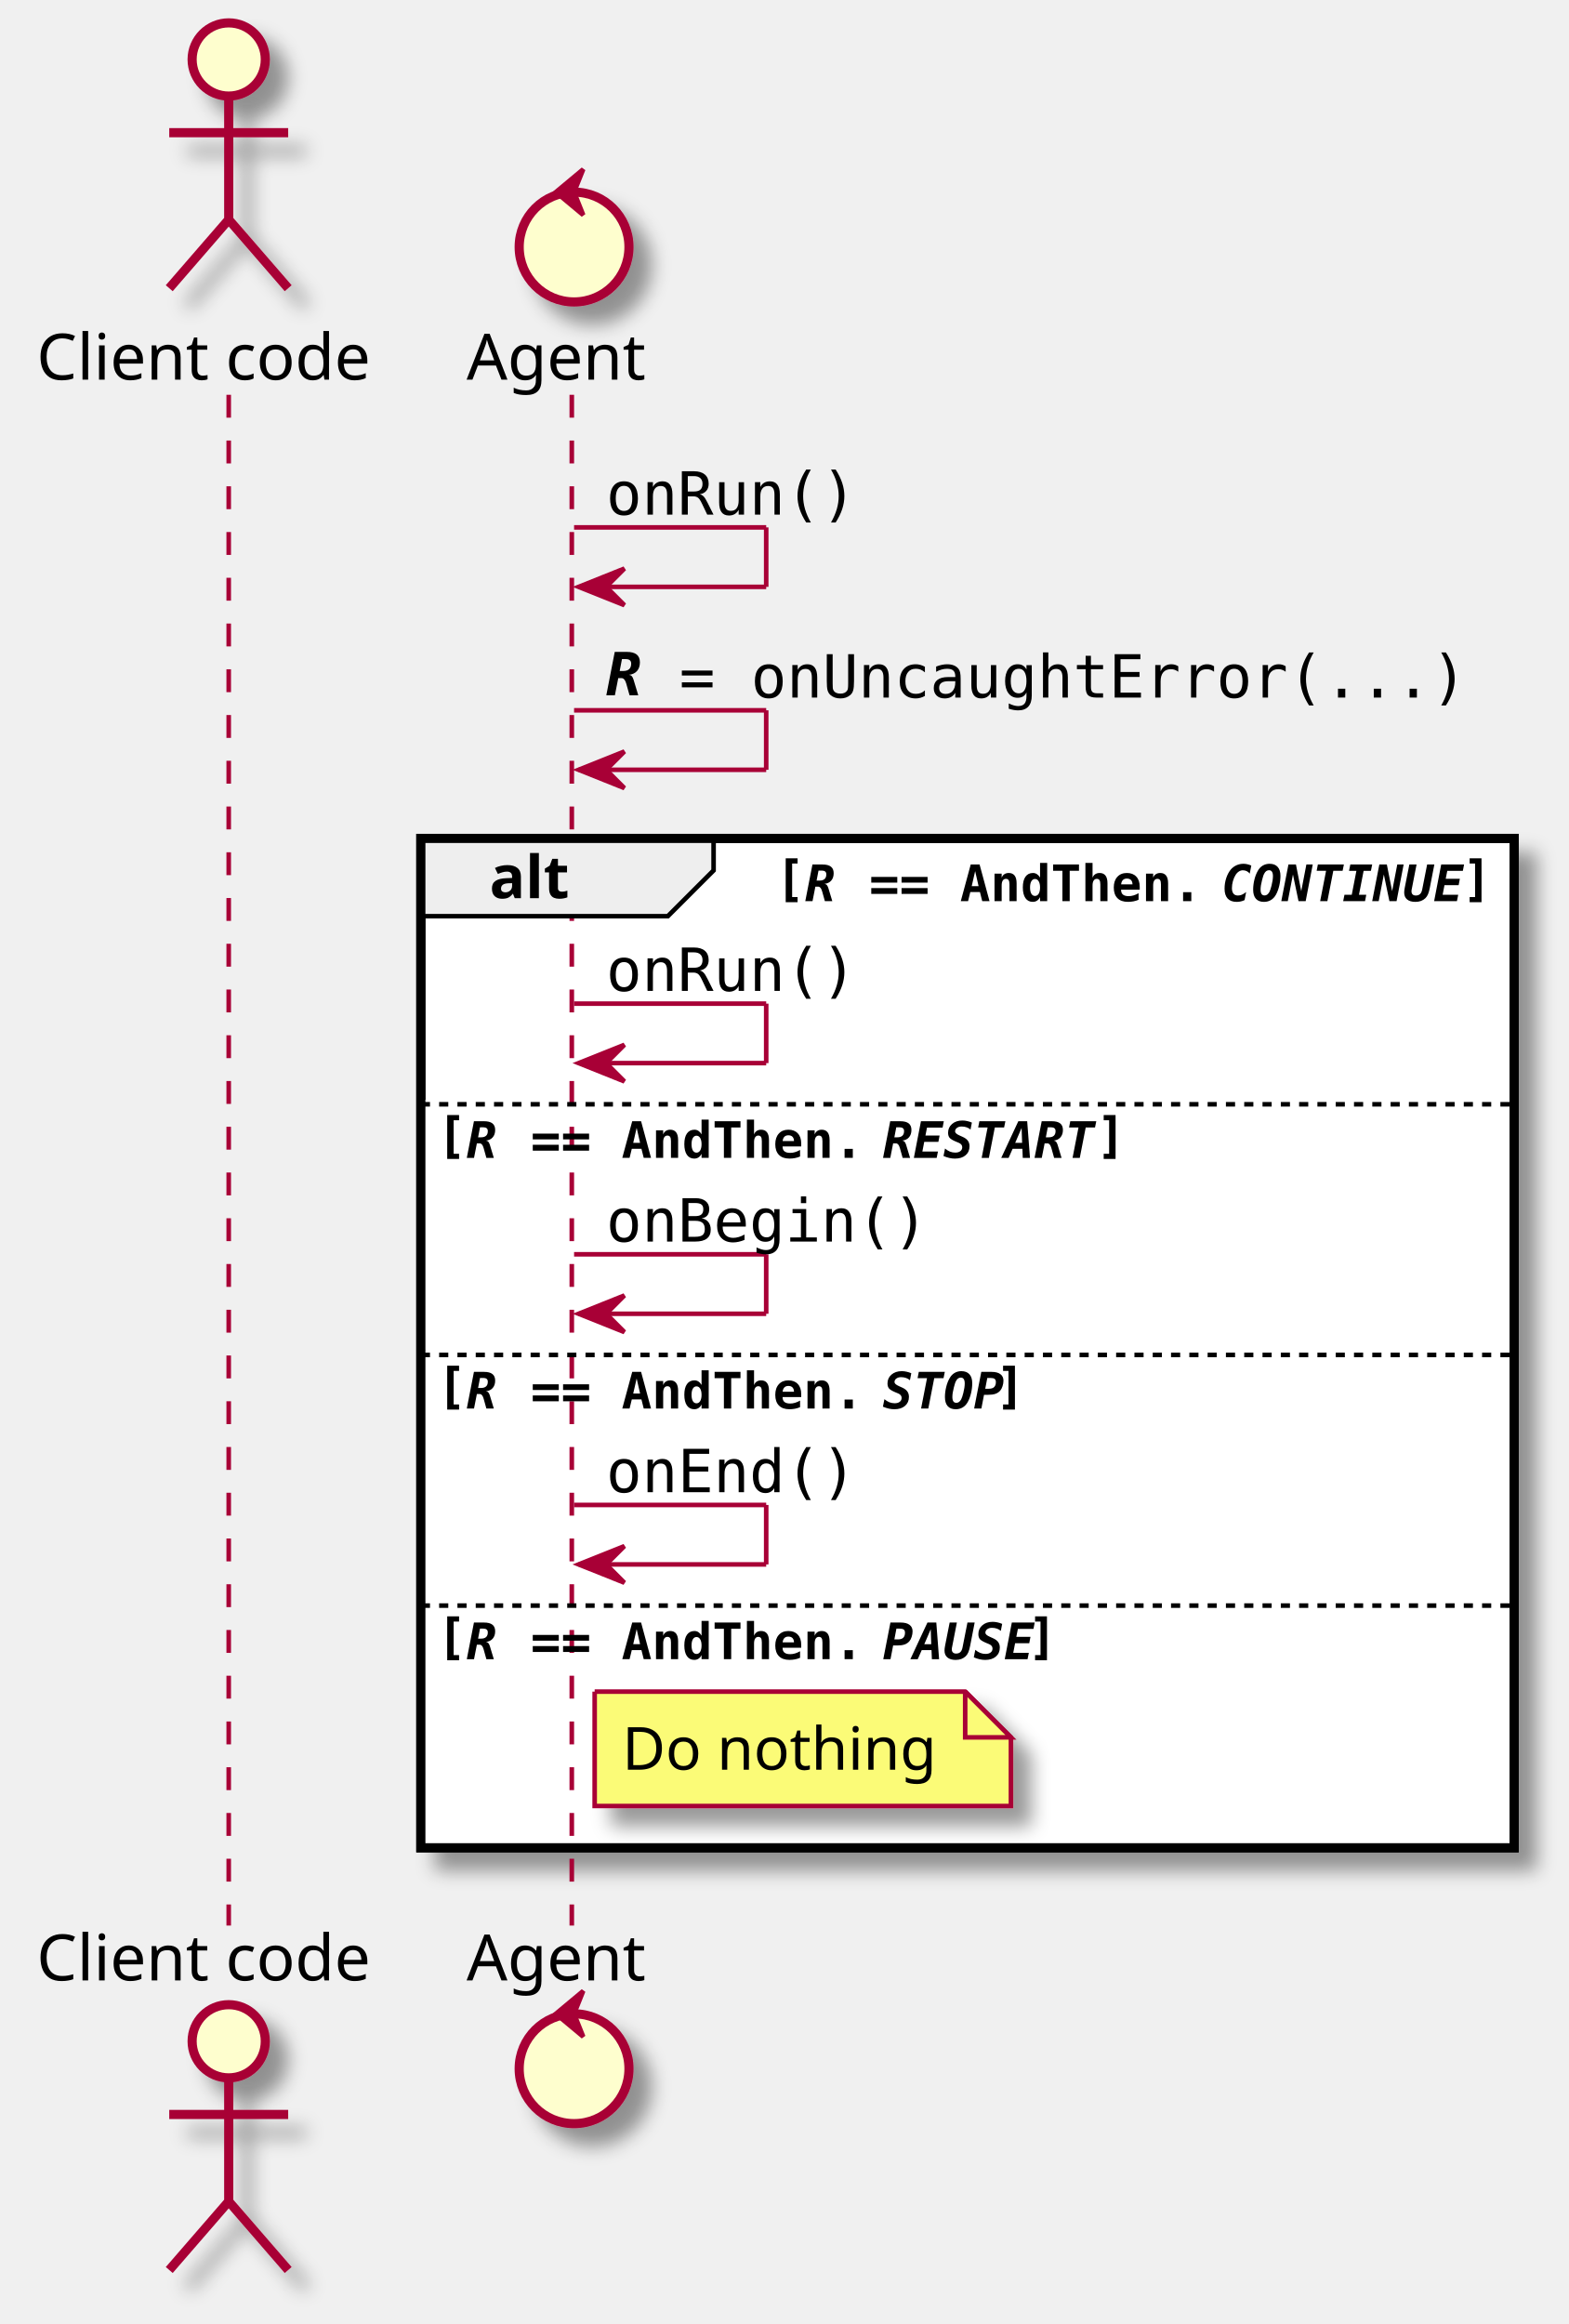
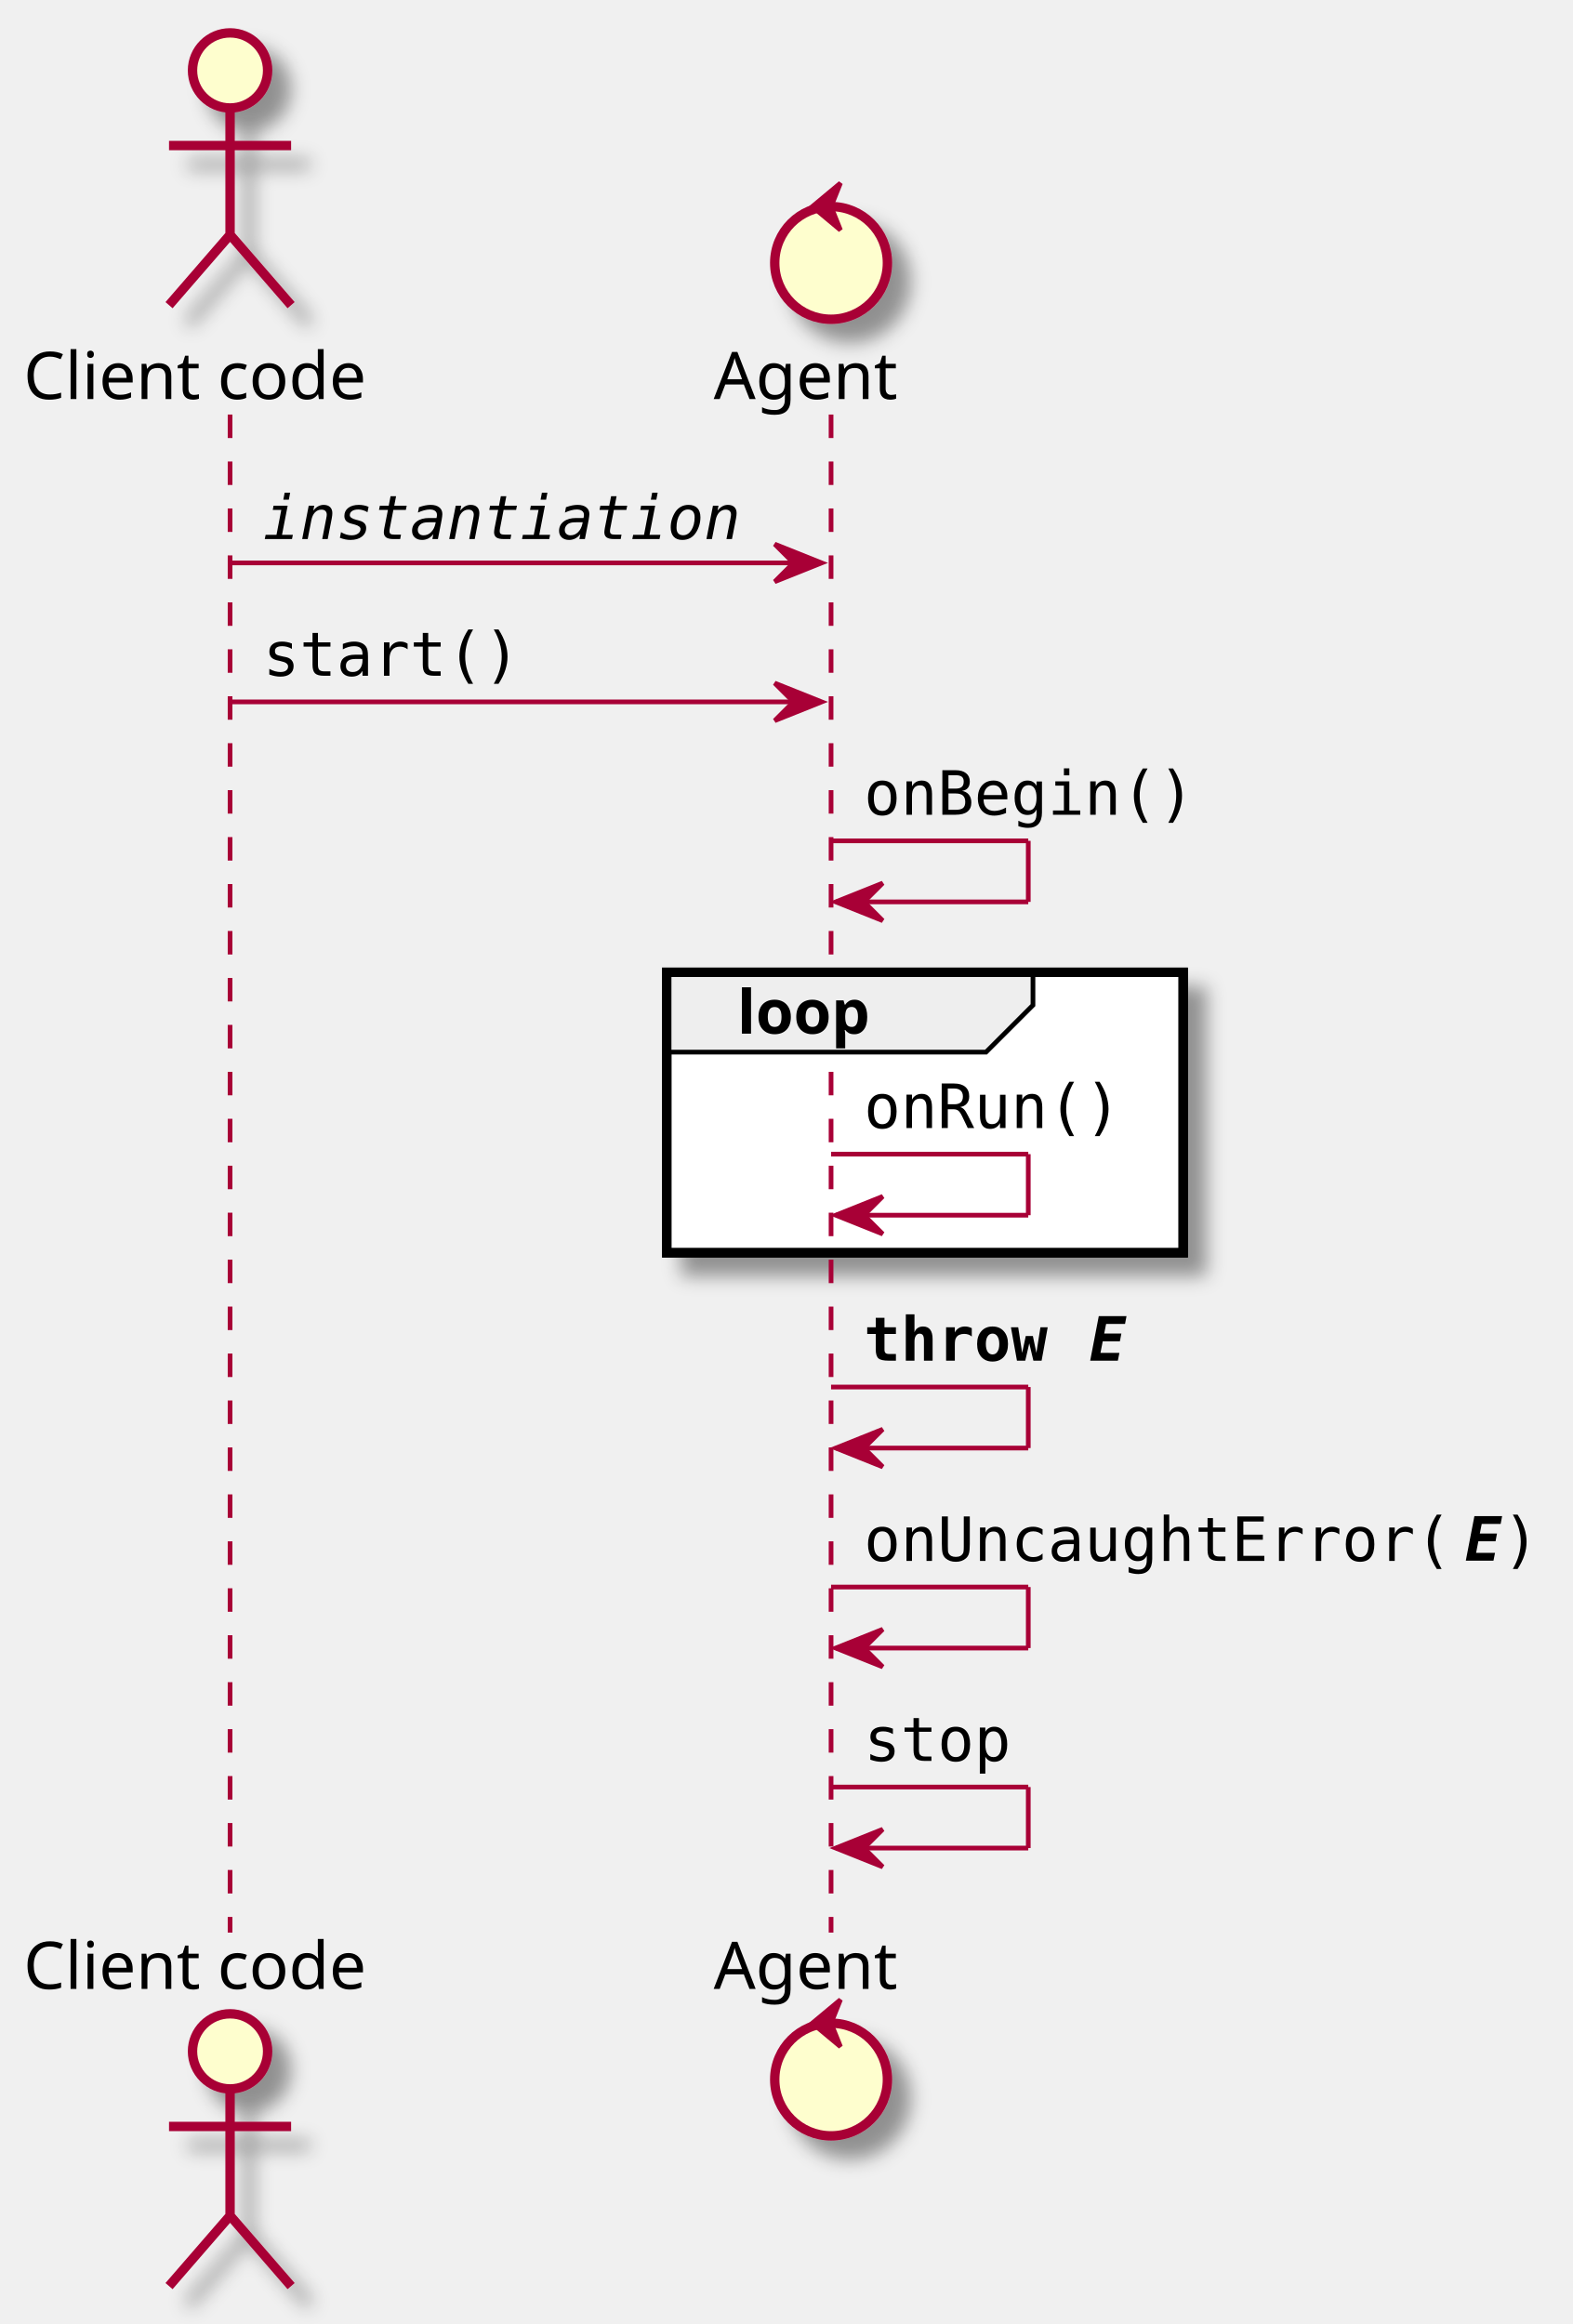
- <svg xmlns="http://www.w3.org/2000/svg" contentScriptType="application/ecmascript" contentStyleType="text/css" height="508px" preserveAspectRatio="none" style="width:343px;height:508px;" version="1.1" viewBox="0 0 343 508" width="343px" zoomAndPan="magnify">
+ <svg xmlns="http://www.w3.org/2000/svg" contentScriptType="application/ecmascript" contentStyleType="text/css" height="495px" preserveAspectRatio="none" style="width:335px;height:495px;" version="1.1" viewBox="0 0 335 495" width="335px" zoomAndPan="magnify">
  <defs>
-     <filter height="300%" id="f1cbgwbii05tmy" width="300%" x="-1" y="-1">
+     <filter height="300%" id="f6wgonmlomnfa" width="300%" x="-1" y="-1">
      <feGaussianBlur result="blurOut" stdDeviation="2.0" />
      <feColorMatrix in="blurOut" result="blurOut2" type="matrix" values="0 0 0 0 0 0 0 0 0 0 0 0 0 0 0 0 0 0 .4 0" />
      <feOffset dx="4.0" dy="4.0" in="blurOut2" result="blurOut3" />
      <feBlend in="SourceGraphic" in2="blurOut3" mode="normal" />
    </filter>
  </defs>
  <g>
-     <rect fill="#FFFFFF" filter="url(#f1cbgwbii05tmy)" height="220.635" style="stroke: #000000; stroke-width: 2.0;" width="239" x="92" y="183.267" />
-     <rect fill="#FFFFFF" height="54.79" style="stroke: none; stroke-width: 1.0;" width="239" x="92" y="240.385" />
-     <rect fill="#FFFFFF" height="54.79" style="stroke: none; stroke-width: 1.0;" width="239" x="92" y="295.175" />
-     <rect fill="#FFFFFF" height="53.938" style="stroke: none; stroke-width: 1.0;" width="239" x="92" y="349.965" />
-     <line style="stroke: #A80036; stroke-width: 1.0; stroke-dasharray: 5.0,5.0;" x1="50" x2="50" y1="86.297" y2="420.903" />
-     <line style="stroke: #A80036; stroke-width: 1.0; stroke-dasharray: 5.0,5.0;" x1="125" x2="125" y1="86.297" y2="420.903" />
-     <text fill="#000000" font-family="sans-serif" font-size="14" lengthAdjust="spacingAndGlyphs" textLength="78" x="8" y="82.995">Client code</text>
-     <ellipse cx="50" cy="13" fill="#FEFECE" filter="url(#f1cbgwbii05tmy)" rx="8" ry="8" style="stroke: #A80036; stroke-width: 2.0;" />
-     <path d="M50,21 L50,48 M37,29 L63,29 M50,48 L37,63 M50,48 L63,63 " fill="none" filter="url(#f1cbgwbii05tmy)" style="stroke: #A80036; stroke-width: 2.0;" />
-     <text fill="#000000" font-family="sans-serif" font-size="14" lengthAdjust="spacingAndGlyphs" textLength="78" x="8" y="432.898">Client code</text>
-     <ellipse cx="50" cy="446.2" fill="#FEFECE" filter="url(#f1cbgwbii05tmy)" rx="8" ry="8" style="stroke: #A80036; stroke-width: 2.0;" />
-     <path d="M50,454.2 L50,481.2 M37,462.2 L63,462.2 M50,481.2 L37,496.2 M50,481.2 L63,496.2 " fill="none" filter="url(#f1cbgwbii05tmy)" style="stroke: #A80036; stroke-width: 2.0;" />
-     <text fill="#000000" font-family="sans-serif" font-size="14" lengthAdjust="spacingAndGlyphs" textLength="41" x="102" y="82.995">Agent</text>
-     <ellipse cx="125.5" cy="54" fill="#FEFECE" filter="url(#f1cbgwbii05tmy)" rx="12" ry="12" style="stroke: #A80036; stroke-width: 2.0;" />
-     <polygon fill="#A80036" points="121.5,42,127.5,37,125.5,42,127.5,47,121.5,42" style="stroke: #A80036; stroke-width: 1.0;" />
-     <text fill="#000000" font-family="sans-serif" font-size="14" lengthAdjust="spacingAndGlyphs" textLength="41" x="102" y="432.898">Agent</text>
-     <ellipse cx="125.5" cy="452.2" fill="#FEFECE" filter="url(#f1cbgwbii05tmy)" rx="12" ry="12" style="stroke: #A80036; stroke-width: 2.0;" />
-     <polygon fill="#A80036" points="121.5,440.2,127.5,435.2,125.5,440.2,127.5,445.2,121.5,440.2" style="stroke: #A80036; stroke-width: 1.0;" />
-     <line style="stroke: #A80036; stroke-width: 1.0;" x1="125.5" x2="167.5" y1="115.282" y2="115.282" />
-     <line style="stroke: #A80036; stroke-width: 1.0;" x1="167.5" x2="167.5" y1="115.282" y2="128.282" />
-     <line style="stroke: #A80036; stroke-width: 1.0;" x1="126.5" x2="167.5" y1="128.282" y2="128.282" />
-     <polygon fill="#A80036" points="136.5,124.282,126.5,128.282,136.5,132.282,132.5,128.282" style="stroke: #A80036; stroke-width: 1.0;" />
-     <text fill="#000000" font-family="monospace" font-size="13" lengthAdjust="spacingAndGlyphs" textLength="56" x="132.5" y="112.496">onRun()</text>
-     <line style="stroke: #A80036; stroke-width: 1.0;" x1="125.5" x2="167.5" y1="155.267" y2="155.267" />
-     <line style="stroke: #A80036; stroke-width: 1.0;" x1="167.5" x2="167.5" y1="155.267" y2="168.267" />
-     <line style="stroke: #A80036; stroke-width: 1.0;" x1="126.5" x2="167.5" y1="168.267" y2="168.267" />
-     <polygon fill="#A80036" points="136.5,164.267,126.5,168.267,136.5,172.267,132.5,168.267" style="stroke: #A80036; stroke-width: 1.0;" />
-     <text fill="#000000" font-family="monospace" font-size="13" font-style="italic" font-weight="bold" lengthAdjust="spacingAndGlyphs" textLength="8" x="132.5" y="151.982">R</text>
-     <text fill="#000000" font-family="monospace" font-size="13" lengthAdjust="spacingAndGlyphs" textLength="176" x="148.5" y="152.482">= onUncaughtError(...)</text>
-     <path d="M92,183.267 L156,183.267 L156,190.267 L146,200.267 L92,200.267 L92,183.267 " fill="#EEEEEE" style="stroke: #000000; stroke-width: 1.0;" />
-     <rect fill="none" height="220.635" style="stroke: #000000; stroke-width: 2.0;" width="239" x="92" y="183.267" />
-     <text fill="#000000" font-family="sans-serif" font-size="13" font-weight="bold" lengthAdjust="spacingAndGlyphs" textLength="19" x="107" y="196.334">alt</text>
-     <text fill="#000000" font-family="sans-serif" font-size="11" font-weight="bold" lengthAdjust="spacingAndGlyphs" textLength="5" x="171" y="195.478">[</text>
-     <text fill="#000000" font-family="monospace" font-size="11" font-style="italic" font-weight="bold" lengthAdjust="spacingAndGlyphs" textLength="7" x="176" y="196.984">R</text>
-     <text fill="#000000" font-family="monospace" font-size="11" font-weight="bold" lengthAdjust="spacingAndGlyphs" textLength="77" x="190" y="196.979">== AndThen.</text>
-     <text fill="#000000" font-family="monospace" font-size="11" font-style="italic" font-weight="bold" lengthAdjust="spacingAndGlyphs" textLength="54" x="267" y="196.984">CONTINUE</text>
-     <text fill="#000000" font-family="sans-serif" font-size="11" font-weight="bold" lengthAdjust="spacingAndGlyphs" textLength="5" x="321" y="195.478">]</text>
-     <line style="stroke: #A80036; stroke-width: 1.0;" x1="125.5" x2="167.5" y1="219.385" y2="219.385" />
-     <line style="stroke: #A80036; stroke-width: 1.0;" x1="167.5" x2="167.5" y1="219.385" y2="232.385" />
-     <line style="stroke: #A80036; stroke-width: 1.0;" x1="126.5" x2="167.5" y1="232.385" y2="232.385" />
-     <polygon fill="#A80036" points="136.5,228.385,126.5,232.385,136.5,236.385,132.5,232.385" style="stroke: #A80036; stroke-width: 1.0;" />
-     <text fill="#000000" font-family="monospace" font-size="13" lengthAdjust="spacingAndGlyphs" textLength="56" x="132.5" y="216.6">onRun()</text>
-     <line style="stroke: #000000; stroke-width: 1.0; stroke-dasharray: 2.0,2.0;" x1="92" x2="331" y1="241.385" y2="241.385" />
-     <text fill="#000000" font-family="sans-serif" font-size="11" font-weight="bold" lengthAdjust="spacingAndGlyphs" textLength="5" x="97" y="251.596">[</text>
-     <text fill="#000000" font-family="monospace" font-size="11" font-style="italic" font-weight="bold" lengthAdjust="spacingAndGlyphs" textLength="7" x="102" y="253.102">R</text>
-     <text fill="#000000" font-family="monospace" font-size="11" font-weight="bold" lengthAdjust="spacingAndGlyphs" textLength="77" x="116" y="253.097">== AndThen.</text>
-     <text fill="#000000" font-family="monospace" font-size="11" font-style="italic" font-weight="bold" lengthAdjust="spacingAndGlyphs" textLength="48" x="193" y="253.102">RESTART</text>
-     <text fill="#000000" font-family="sans-serif" font-size="11" font-weight="bold" lengthAdjust="spacingAndGlyphs" textLength="5" x="241" y="251.596">]</text>
-     <line style="stroke: #A80036; stroke-width: 1.0;" x1="125.5" x2="167.5" y1="274.175" y2="274.175" />
-     <line style="stroke: #A80036; stroke-width: 1.0;" x1="167.5" x2="167.5" y1="274.175" y2="287.175" />
-     <line style="stroke: #A80036; stroke-width: 1.0;" x1="126.5" x2="167.5" y1="287.175" y2="287.175" />
-     <polygon fill="#A80036" points="136.5,283.175,126.5,287.175,136.5,291.175,132.5,287.175" style="stroke: #A80036; stroke-width: 1.0;" />
-     <text fill="#000000" font-family="monospace" font-size="13" lengthAdjust="spacingAndGlyphs" textLength="72" x="132.5" y="271.39">onBegin()</text>
-     <line style="stroke: #000000; stroke-width: 1.0; stroke-dasharray: 2.0,2.0;" x1="92" x2="331" y1="296.175" y2="296.175" />
-     <text fill="#000000" font-family="sans-serif" font-size="11" font-weight="bold" lengthAdjust="spacingAndGlyphs" textLength="5" x="97" y="306.386">[</text>
-     <text fill="#000000" font-family="monospace" font-size="11" font-style="italic" font-weight="bold" lengthAdjust="spacingAndGlyphs" textLength="7" x="102" y="307.892">R</text>
-     <text fill="#000000" font-family="monospace" font-size="11" font-weight="bold" lengthAdjust="spacingAndGlyphs" textLength="77" x="116" y="307.887">== AndThen.</text>
-     <text fill="#000000" font-family="monospace" font-size="11" font-style="italic" font-weight="bold" lengthAdjust="spacingAndGlyphs" textLength="26" x="193" y="307.892">STOP</text>
-     <text fill="#000000" font-family="sans-serif" font-size="11" font-weight="bold" lengthAdjust="spacingAndGlyphs" textLength="5" x="219" y="306.386">]</text>
-     <line style="stroke: #A80036; stroke-width: 1.0;" x1="125.5" x2="167.5" y1="328.965" y2="328.965" />
-     <line style="stroke: #A80036; stroke-width: 1.0;" x1="167.5" x2="167.5" y1="328.965" y2="341.965" />
-     <line style="stroke: #A80036; stroke-width: 1.0;" x1="126.5" x2="167.5" y1="341.965" y2="341.965" />
-     <polygon fill="#A80036" points="136.5,337.965,126.5,341.965,136.5,345.965,132.5,341.965" style="stroke: #A80036; stroke-width: 1.0;" />
-     <text fill="#000000" font-family="monospace" font-size="13" lengthAdjust="spacingAndGlyphs" textLength="56" x="132.5" y="326.18">onEnd()</text>
-     <line style="stroke: #000000; stroke-width: 1.0; stroke-dasharray: 2.0,2.0;" x1="92" x2="331" y1="350.965" y2="350.965" />
-     <text fill="#000000" font-family="sans-serif" font-size="11" font-weight="bold" lengthAdjust="spacingAndGlyphs" textLength="5" x="97" y="361.176">[</text>
-     <text fill="#000000" font-family="monospace" font-size="11" font-style="italic" font-weight="bold" lengthAdjust="spacingAndGlyphs" textLength="7" x="102" y="362.682">R</text>
-     <text fill="#000000" font-family="monospace" font-size="11" font-weight="bold" lengthAdjust="spacingAndGlyphs" textLength="77" x="116" y="362.677">== AndThen.</text>
-     <text fill="#000000" font-family="monospace" font-size="11" font-style="italic" font-weight="bold" lengthAdjust="spacingAndGlyphs" textLength="33" x="193" y="362.682">PAUSE</text>
-     <text fill="#000000" font-family="sans-serif" font-size="11" font-weight="bold" lengthAdjust="spacingAndGlyphs" textLength="5" x="226" y="361.176">]</text>
-     <path d="M130,369.77 L130,394.77 L221,394.77 L221,379.77 L211,369.77 L130,369.77 " fill="#FBFB77" filter="url(#f1cbgwbii05tmy)" style="stroke: #A80036; stroke-width: 1.0;" />
-     <path d="M211,369.77 L211,379.77 L221,379.77 L211,369.77 " fill="#FBFB77" style="stroke: #A80036; stroke-width: 1.0;" />
-     <text fill="#000000" font-family="sans-serif" font-size="13" lengthAdjust="spacingAndGlyphs" textLength="70" x="136" y="386.837">Do nothing</text>
+     <rect fill="#FFFFFF" filter="url(#f6wgonmlomnfa)" height="59.733" style="stroke: #000000; stroke-width: 2.0;" width="110" x="142" y="207.097" />
+     <line style="stroke: #A80036; stroke-width: 1.0; stroke-dasharray: 5.0,5.0;" x1="49" x2="49" y1="88.297" y2="411.63" />
+     <line style="stroke: #A80036; stroke-width: 1.0; stroke-dasharray: 5.0,5.0;" x1="177" x2="177" y1="88.297" y2="411.63" />
+     <text fill="#000000" font-family="sans-serif" font-size="14" lengthAdjust="spacingAndGlyphs" textLength="82" x="5" y="84.995">Client code</text>
+     <ellipse cx="49" cy="15" fill="#FEFECE" filter="url(#f6wgonmlomnfa)" rx="8" ry="8" style="stroke: #A80036; stroke-width: 2.0;" />
+     <path d="M49,23 L49,50 M36,31 L62,31 M49,50 L36,65 M49,50 L62,65 " fill="none" filter="url(#f6wgonmlomnfa)" style="stroke: #A80036; stroke-width: 2.0;" />
+     <text fill="#000000" font-family="sans-serif" font-size="14" lengthAdjust="spacingAndGlyphs" textLength="82" x="5" y="423.625">Client code</text>
+     <ellipse cx="49" cy="436.927" fill="#FEFECE" filter="url(#f6wgonmlomnfa)" rx="8" ry="8" style="stroke: #A80036; stroke-width: 2.0;" />
+     <path d="M49,444.927 L49,471.927 M36,452.927 L62,452.927 M49,471.927 L36,486.927 M49,471.927 L62,486.927 " fill="none" filter="url(#f6wgonmlomnfa)" style="stroke: #A80036; stroke-width: 2.0;" />
+     <text fill="#000000" font-family="sans-serif" font-size="14" lengthAdjust="spacingAndGlyphs" textLength="44" x="152" y="84.995">Agent</text>
+     <ellipse cx="177" cy="56" fill="#FEFECE" filter="url(#f6wgonmlomnfa)" rx="12" ry="12" style="stroke: #A80036; stroke-width: 2.0;" />
+     <polygon fill="#A80036" points="173,44,179,39,177,44,179,49,173,44" style="stroke: #A80036; stroke-width: 1.0;" />
+     <text fill="#000000" font-family="sans-serif" font-size="14" lengthAdjust="spacingAndGlyphs" textLength="44" x="152" y="423.625">Agent</text>
+     <ellipse cx="177" cy="442.927" fill="#FEFECE" filter="url(#f6wgonmlomnfa)" rx="12" ry="12" style="stroke: #A80036; stroke-width: 2.0;" />
+     <polygon fill="#A80036" points="173,430.927,179,425.927,177,430.927,179,435.927,173,430.927" style="stroke: #A80036; stroke-width: 1.0;" />
+     <polygon fill="#A80036" points="165,115.897,175,119.897,165,123.897,169,119.897" style="stroke: #A80036; stroke-width: 1.0;" />
+     <line style="stroke: #A80036; stroke-width: 1.0;" x1="49" x2="171" y1="119.897" y2="119.897" />
+     <text fill="#000000" font-family="monospace" font-size="13" font-style="italic" lengthAdjust="spacingAndGlyphs" textLength="104" x="56" y="114.816">instantiation</text>
+     <polygon fill="#A80036" points="165,145.497,175,149.497,165,153.497,169,149.497" style="stroke: #A80036; stroke-width: 1.0;" />
+     <line style="stroke: #A80036; stroke-width: 1.0;" x1="49" x2="171" y1="149.497" y2="149.497" />
+     <text fill="#000000" font-family="monospace" font-size="13" lengthAdjust="spacingAndGlyphs" textLength="56" x="56" y="143.935">start()</text>
+     <line style="stroke: #A80036; stroke-width: 1.0;" x1="177" x2="219" y1="179.097" y2="179.097" />
+     <line style="stroke: #A80036; stroke-width: 1.0;" x1="219" x2="219" y1="179.097" y2="192.097" />
+     <line style="stroke: #A80036; stroke-width: 1.0;" x1="178" x2="219" y1="192.097" y2="192.097" />
+     <polygon fill="#A80036" points="188,188.097,178,192.097,188,196.097,184,192.097" style="stroke: #A80036; stroke-width: 1.0;" />
+     <text fill="#000000" font-family="monospace" font-size="13" lengthAdjust="spacingAndGlyphs" textLength="72" x="184" y="173.535">onBegin()</text>
+     <path d="M142,207.097 L220,207.097 L220,214.097 L210,224.097 L142,224.097 L142,207.097 " fill="#EEEEEE" style="stroke: #000000; stroke-width: 1.0;" />
+     <rect fill="none" height="59.733" style="stroke: #000000; stroke-width: 2.0;" width="110" x="142" y="207.097" />
+     <text fill="#000000" font-family="sans-serif" font-size="13" font-weight="bold" lengthAdjust="spacingAndGlyphs" textLength="33" x="157" y="220.164">loop</text>
+     <line style="stroke: #A80036; stroke-width: 1.0;" x1="177" x2="219" y1="245.83" y2="245.83" />
+     <line style="stroke: #A80036; stroke-width: 1.0;" x1="219" x2="219" y1="245.83" y2="258.83" />
+     <line style="stroke: #A80036; stroke-width: 1.0;" x1="178" x2="219" y1="258.83" y2="258.83" />
+     <polygon fill="#A80036" points="188,254.83,178,258.83,188,262.83,184,258.83" style="stroke: #A80036; stroke-width: 1.0;" />
+     <text fill="#000000" font-family="monospace" font-size="13" lengthAdjust="spacingAndGlyphs" textLength="56" x="184" y="240.268">onRun()</text>
+     <line style="stroke: #A80036; stroke-width: 1.0;" x1="177" x2="219" y1="295.43" y2="295.43" />
+     <line style="stroke: #A80036; stroke-width: 1.0;" x1="219" x2="219" y1="295.43" y2="308.43" />
+     <line style="stroke: #A80036; stroke-width: 1.0;" x1="178" x2="219" y1="308.43" y2="308.43" />
+     <polygon fill="#A80036" points="188,304.43,178,308.43,188,312.43,184,308.43" style="stroke: #A80036; stroke-width: 1.0;" />
+     <text fill="#000000" font-family="monospace" font-size="13" font-weight="bold" lengthAdjust="spacingAndGlyphs" textLength="40" x="184" y="289.816">throw</text>
+     <text fill="#000000" font-family="monospace" font-size="13" font-style="italic" font-weight="bold" lengthAdjust="spacingAndGlyphs" textLength="8" x="232" y="289.816">E</text>
+     <line style="stroke: #A80036; stroke-width: 1.0;" x1="177" x2="219" y1="338.03" y2="338.03" />
+     <line style="stroke: #A80036; stroke-width: 1.0;" x1="219" x2="219" y1="338.03" y2="351.03" />
+     <line style="stroke: #A80036; stroke-width: 1.0;" x1="178" x2="219" y1="351.03" y2="351.03" />
+     <polygon fill="#A80036" points="188,347.03,178,351.03,188,355.03,184,351.03" style="stroke: #A80036; stroke-width: 1.0;" />
+     <text fill="#000000" font-family="monospace" font-size="13" lengthAdjust="spacingAndGlyphs" textLength="128" x="184" y="332.468">onUncaughtError(</text>
+     <text fill="#000000" font-family="monospace" font-size="13" font-style="italic" font-weight="bold" lengthAdjust="spacingAndGlyphs" textLength="8" x="312" y="332.416">E</text>
+     <text fill="#000000" font-family="monospace" font-size="13" lengthAdjust="spacingAndGlyphs" textLength="8" x="320" y="332.468">)</text>
+     <line style="stroke: #A80036; stroke-width: 1.0;" x1="177" x2="219" y1="380.63" y2="380.63" />
+     <line style="stroke: #A80036; stroke-width: 1.0;" x1="219" x2="219" y1="380.63" y2="393.63" />
+     <line style="stroke: #A80036; stroke-width: 1.0;" x1="178" x2="219" y1="393.63" y2="393.63" />
+     <polygon fill="#A80036" points="188,389.63,178,393.63,188,397.63,184,393.63" style="stroke: #A80036; stroke-width: 1.0;" />
+     <text fill="#000000" font-family="monospace" font-size="13" lengthAdjust="spacingAndGlyphs" textLength="32" x="184" y="375.068">stop</text>
  </g>
</svg>
